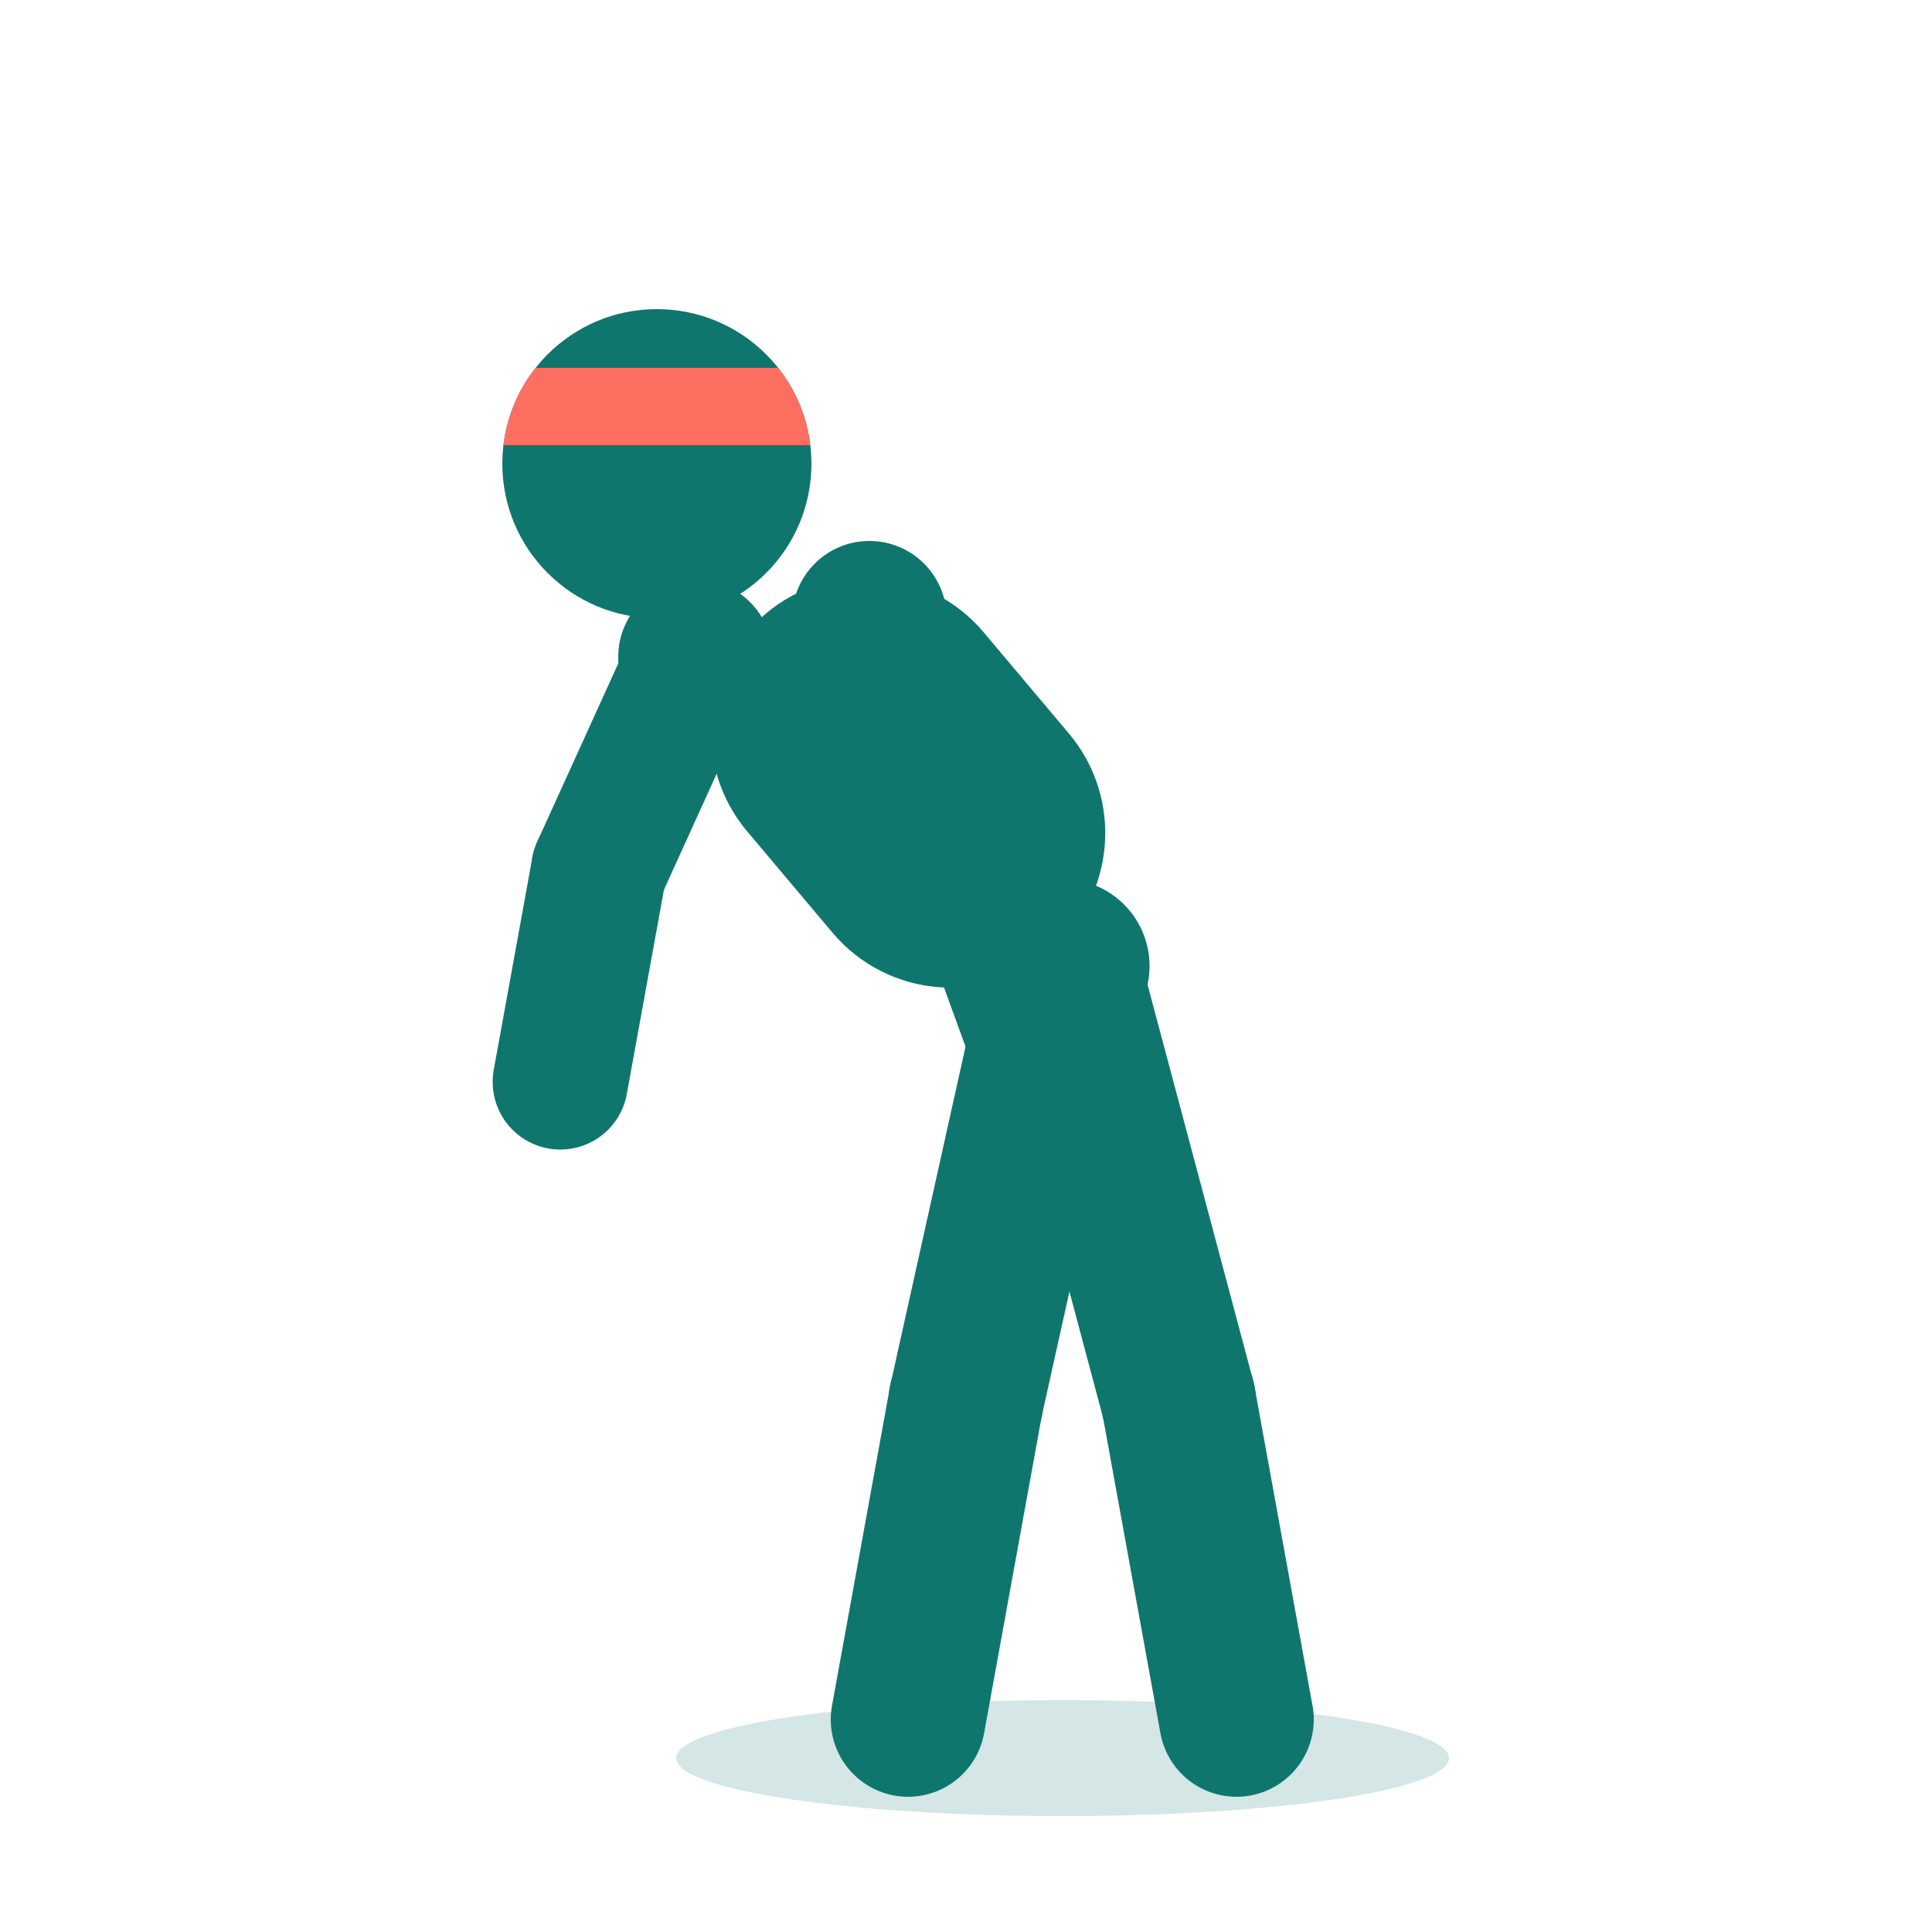
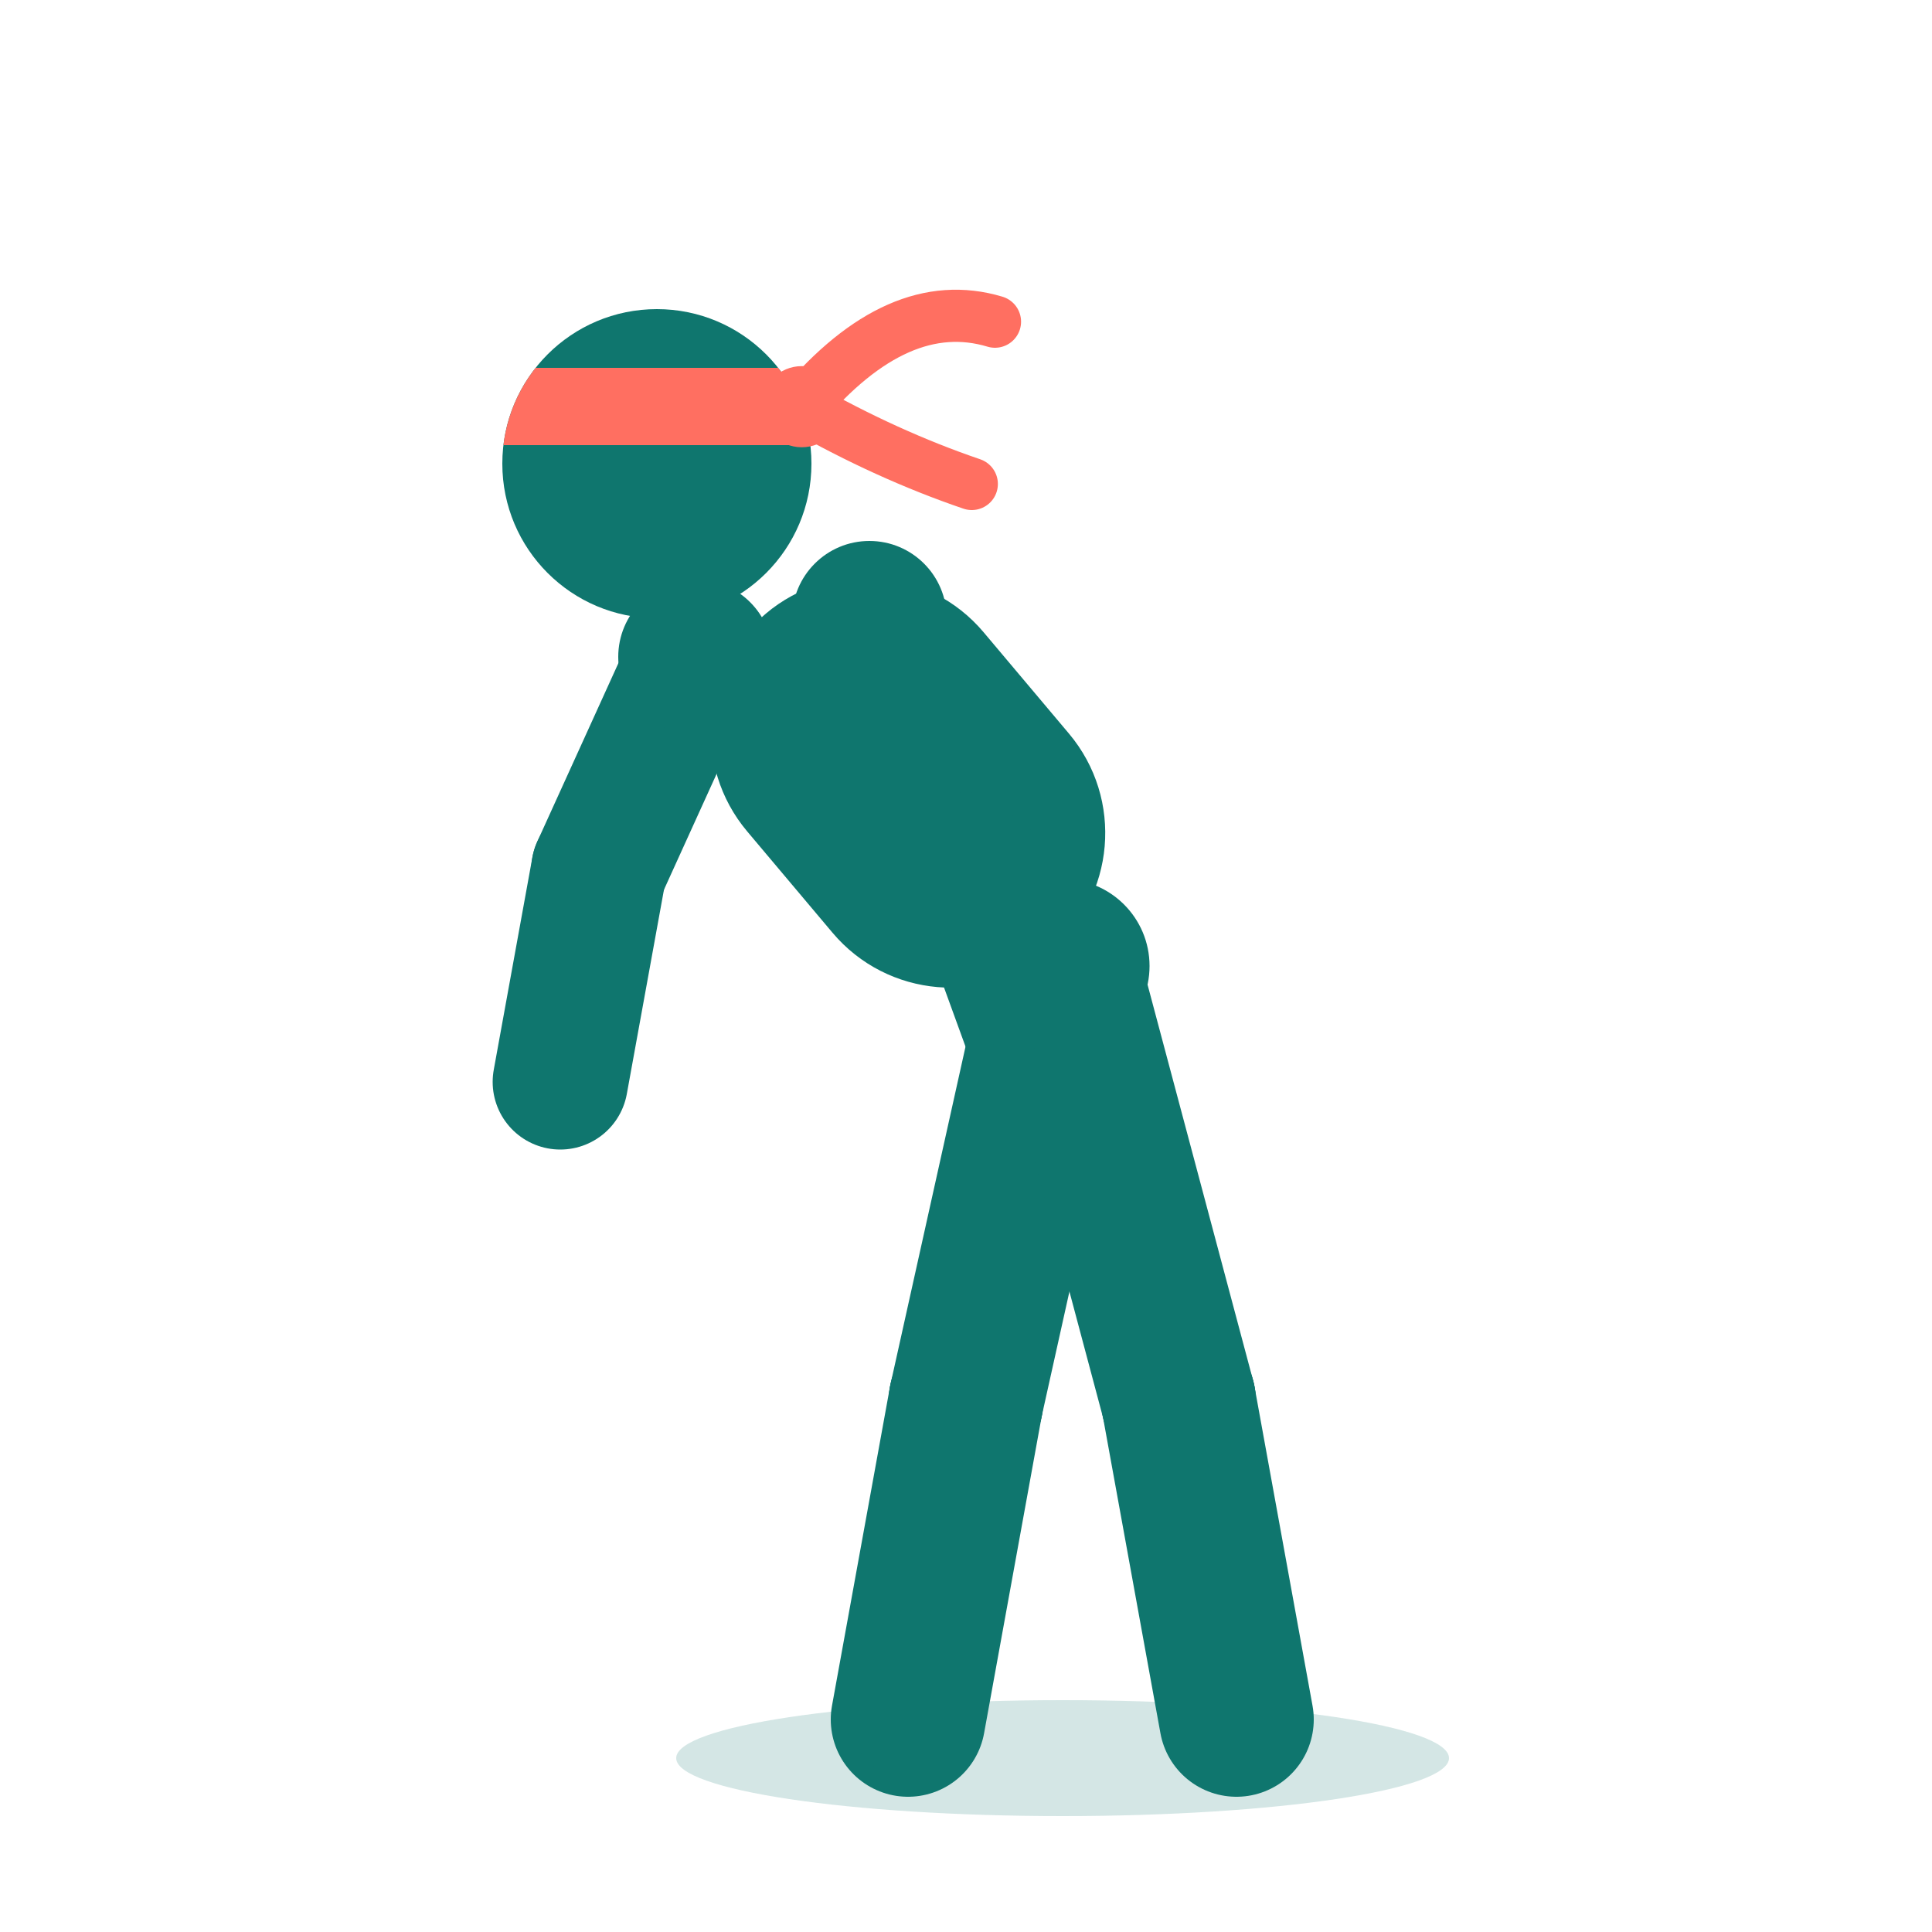
<svg xmlns="http://www.w3.org/2000/svg" viewBox="0 0 200 200" width="200" height="200">
  <ellipse cx="110" cy="182" rx="40" ry="6" fill="#0F766E" opacity="0.18" />
  <line x1="110" y1="100" x2="100" y2="145" stroke="#0F766E" stroke-width="16" stroke-linecap="round" />
  <line x1="110" y1="100" x2="122" y2="145" stroke="#0F766E" stroke-width="16" stroke-linecap="round" />
  <line x1="100" y1="145" x2="94" y2="178" stroke="#0F766E" stroke-width="16" stroke-linecap="round" />
  <line x1="122" y1="145" x2="128" y2="178" stroke="#0F766E" stroke-width="16" stroke-linecap="round" />
  <circle cx="100" cy="145" r="8" fill="#0F766E" />
  <circle cx="122" cy="145" r="8" fill="#0F766E" />
  <circle cx="94" cy="178" r="6" fill="#0F766E" />
  <circle cx="128" cy="178" r="6" fill="#0F766E" />
  <g transform="rotate(-40.10091 94 81)">
    <rect x="78" y="58.148" width="32" height="45.705" rx="16" fill="#0F766E" />
  </g>
  <line x1="72" y1="68" x2="62" y2="90" stroke="#0F766E" stroke-width="14" stroke-linecap="round" />
  <line x1="90" y1="64" x2="100" y2="88" stroke="#0F766E" stroke-width="14" stroke-linecap="round" />
  <line x1="62" y1="90" x2="58" y2="112" stroke="#0F766E" stroke-width="14" stroke-linecap="round" />
  <line x1="100" y1="88" x2="108" y2="110" stroke="#0F766E" stroke-width="14" stroke-linecap="round" />
  <circle cx="62" cy="90" r="6" fill="#0F766E" />
  <circle cx="100" cy="88" r="6" fill="#0F766E" />
  <circle cx="58" cy="112" r="5.5" fill="#0F766E" />
  <circle cx="108" cy="110" r="5.5" fill="#0F766E" />
  <circle cx="72" cy="68" r="8" fill="#0F766E" />
  <circle cx="90" cy="64" r="8" fill="#0F766E" />
  <circle cx="110" cy="100" r="9" fill="#0F766E" />
  <circle cx="68" cy="48" r="16" fill="#0F766E" />
  <clipPath id="hb">
    <circle cx="68.0" cy="48.0" r="16.0" />
  </clipPath>
  <rect x="51.0" y="38.08" width="34.0" height="8.0" fill="#FF6F61" clip-path="url(#hb)" />
+   <path d="M83.0,42.1 Q93.0,30.3 103.0,33.3" stroke="#FF6F61" stroke-width="5.4" stroke-linecap="round" fill="none" />
+   <path d="M83.0,42.1 Q91.8,47.1 100.6,50.1" stroke="#FF6F61" stroke-width="5.4" stroke-linecap="round" fill="none" />
+   <circle cx="83.0" cy="42.1" r="4.2" fill="#FF6F61" />
</svg>
